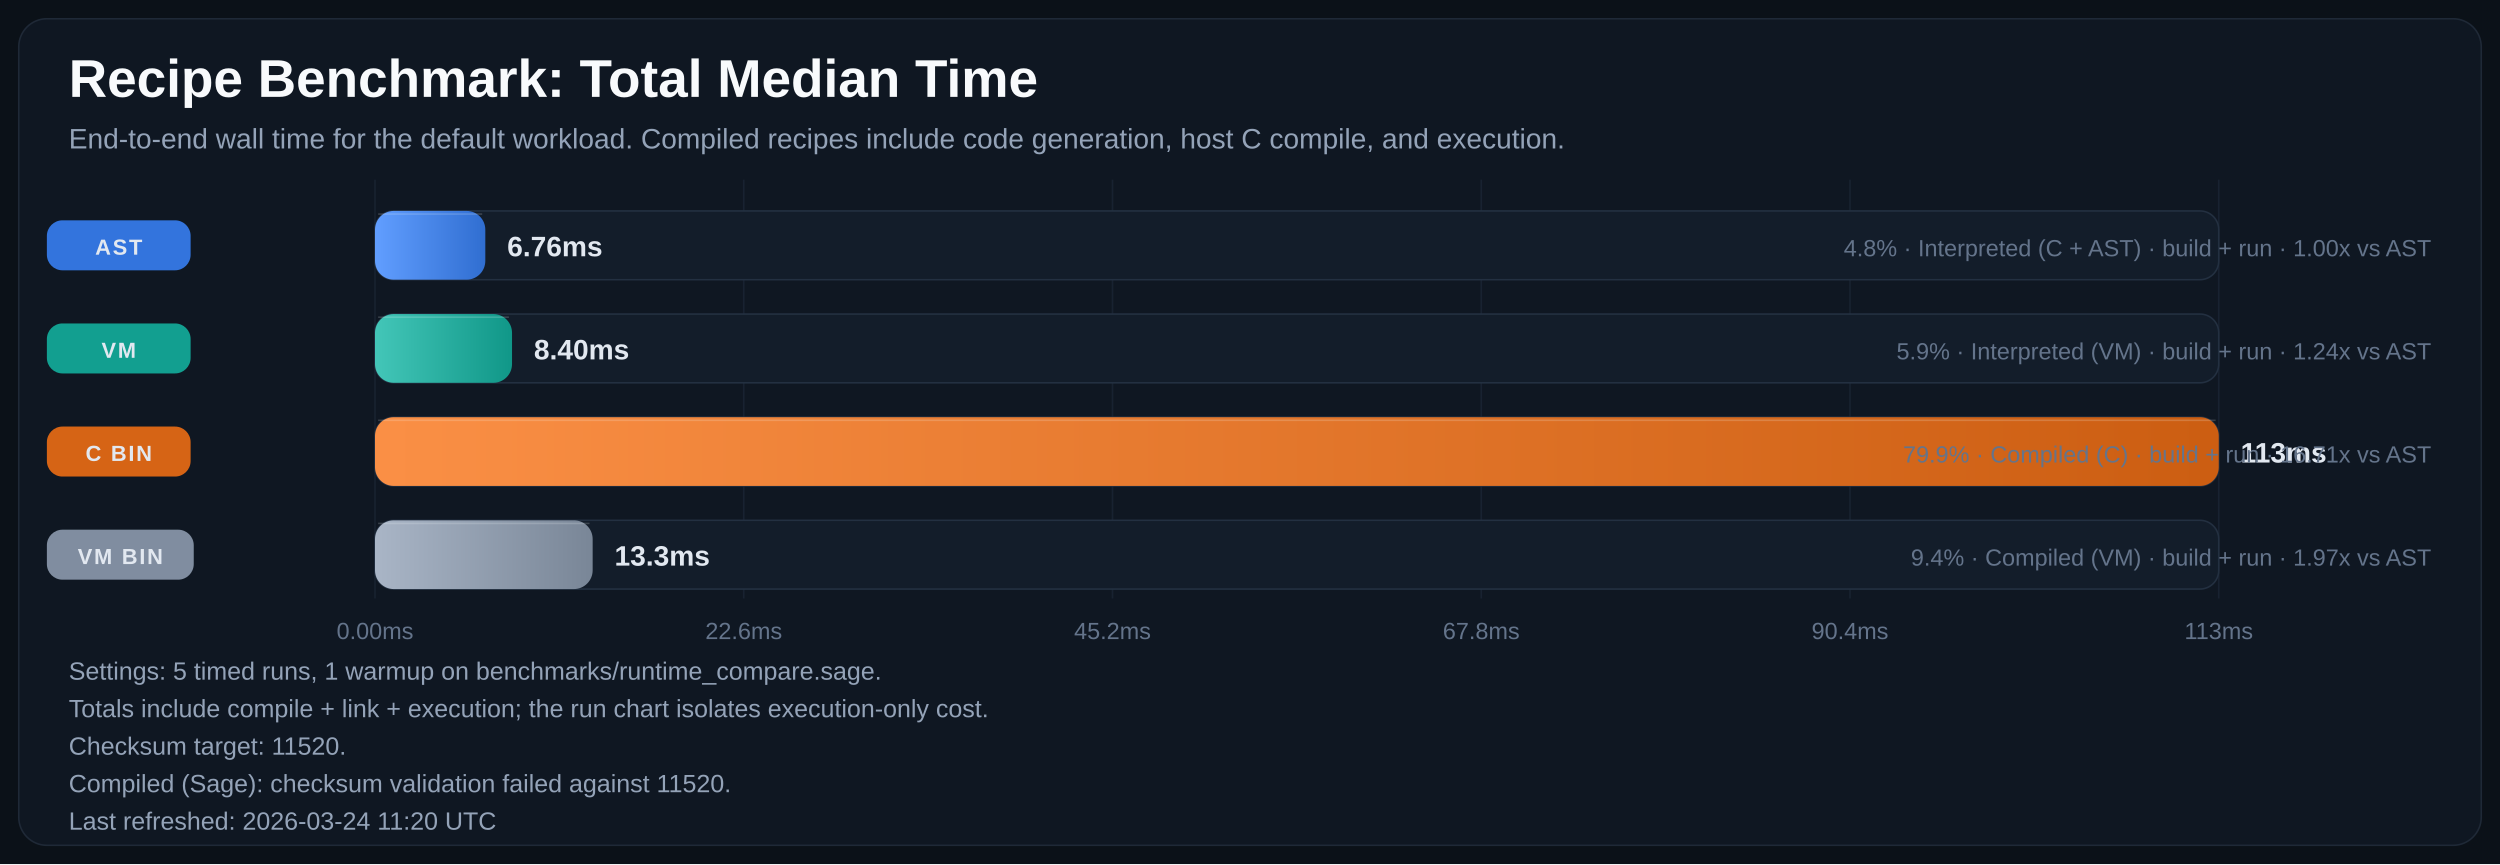
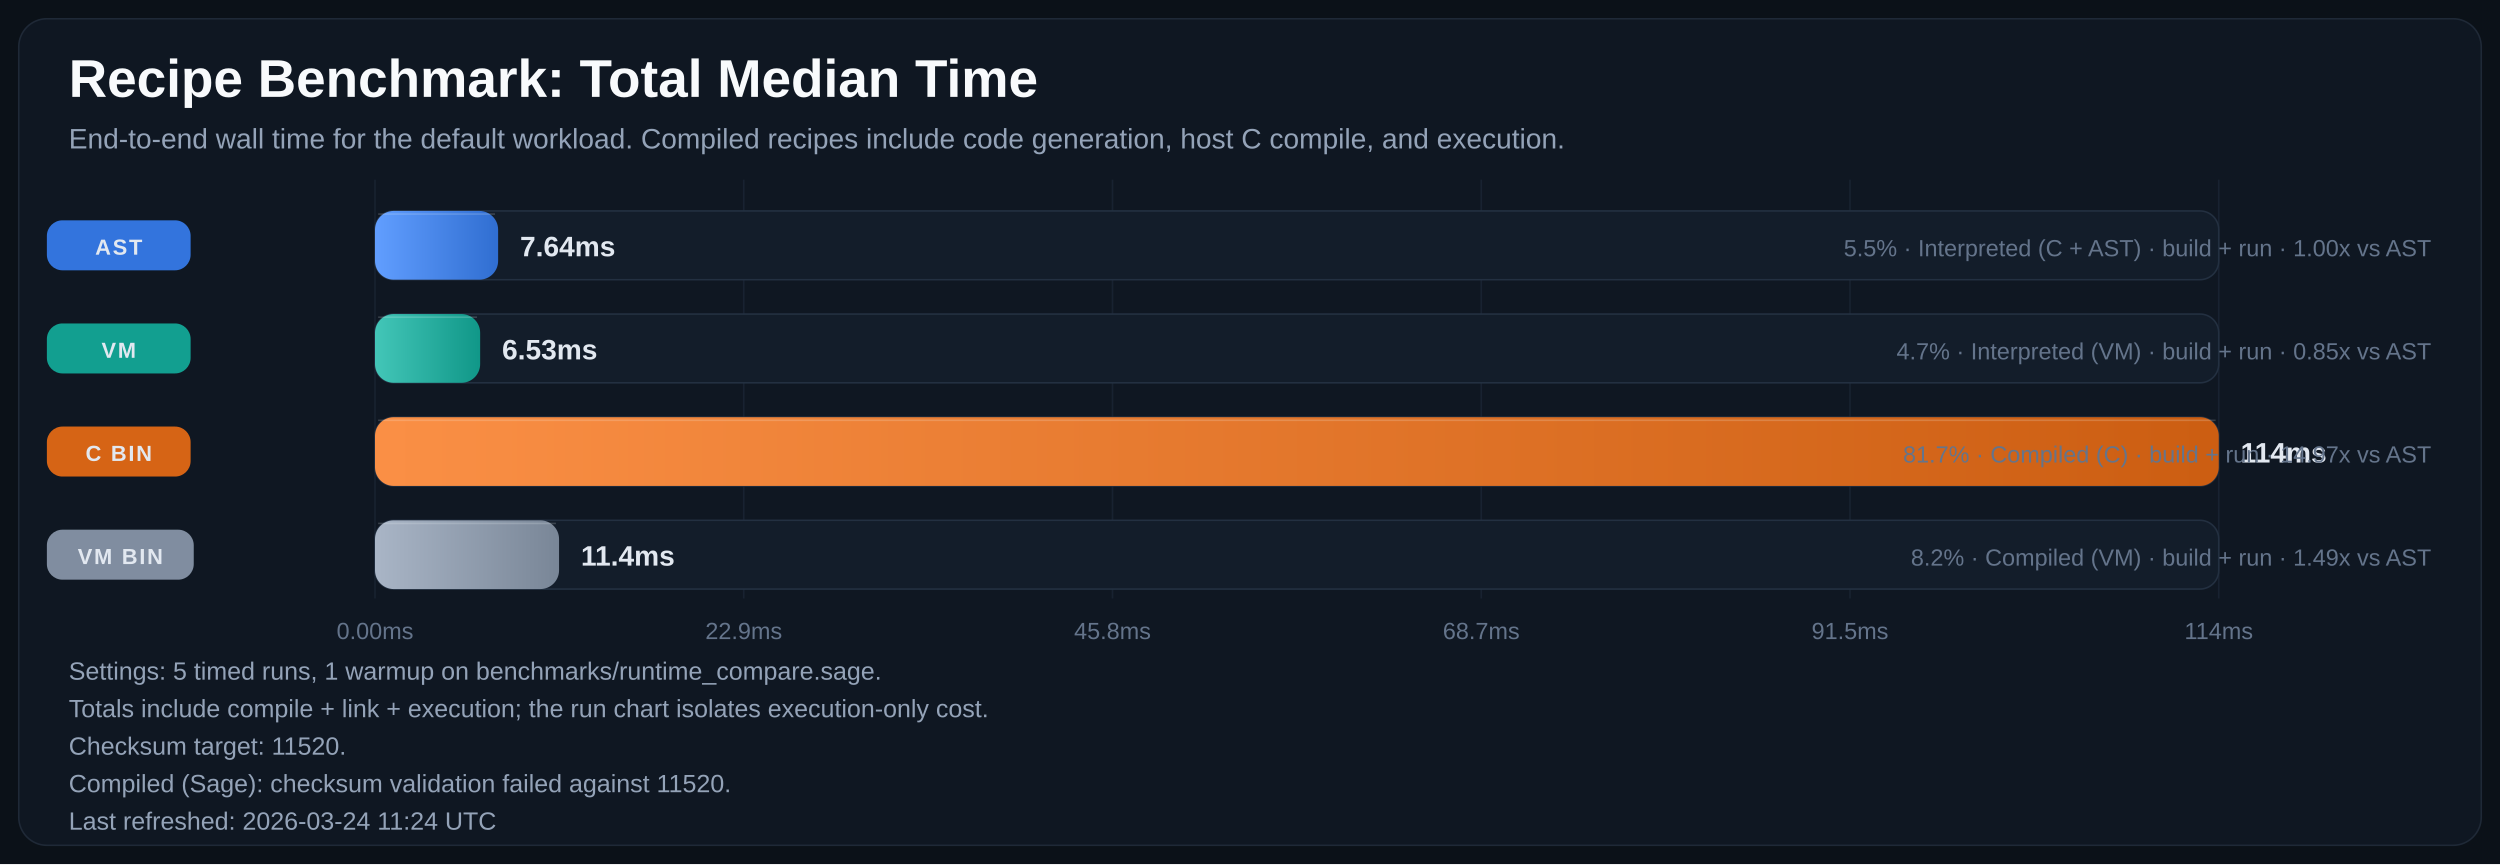
<svg xmlns="http://www.w3.org/2000/svg" width="1600" height="553" viewBox="0 0 1600 553" role="img" aria-labelledby="title desc">
  <defs>
    <linearGradient id="bar-gradient-0" x1="0%" y1="0%" x2="100%" y2="0%">
      <stop offset="0%" stop-color="#619EFF" />
      <stop offset="100%" stop-color="#306ED1" />
    </linearGradient>
    <linearGradient id="bar-gradient-1" x1="0%" y1="0%" x2="100%" y2="0%">
      <stop offset="0%" stop-color="#43C6B8" />
      <stop offset="100%" stop-color="#109788" />
    </linearGradient>
    <linearGradient id="bar-gradient-2" x1="0%" y1="0%" x2="100%" y2="0%">
      <stop offset="0%" stop-color="#FA8F45" />
      <stop offset="100%" stop-color="#CC5E12" />
    </linearGradient>
    <linearGradient id="bar-gradient-3" x1="0%" y1="0%" x2="100%" y2="0%">
      <stop offset="0%" stop-color="#A9B5C6" />
      <stop offset="100%" stop-color="#798697" />
    </linearGradient>
  </defs>
  <rect width="100%" height="100%" fill="#0B1118" />
  <rect x="12" y="12" width="1576" height="529" rx="18" fill="#0F1722" stroke="#1F2937" />
  <text x="44" y="62" fill="#F8FAFC" font-size="34" font-family="Segoe UI, Arial, sans-serif" font-weight="700">Recipe Benchmark: Total Median Time</text>
  <text x="44" y="95" fill="#94A3B8" font-size="18" font-family="Segoe UI, Arial, sans-serif">End-to-end wall time for the default workload. Compiled recipes include code generation, host C compile, and execution.</text>
  <line x1="240.0" y1="115" x2="240.0" y2="383" stroke="#182231" stroke-width="1" />
  <text x="240.0" y="409" text-anchor="middle" fill="#64748B" font-size="15" font-family="Segoe UI, Arial, sans-serif">0.00ms</text>
  <line x1="476.0" y1="115" x2="476.0" y2="383" stroke="#182231" stroke-width="1" />
-   <text x="476.0" y="409" text-anchor="middle" fill="#64748B" font-size="15" font-family="Segoe UI, Arial, sans-serif">22.6ms</text>
+   <text x="476.0" y="409" text-anchor="middle" fill="#64748B" font-size="15" font-family="Segoe UI, Arial, sans-serif">22.9ms</text>
  <line x1="712.0" y1="115" x2="712.0" y2="383" stroke="#182231" stroke-width="1" />
-   <text x="712.0" y="409" text-anchor="middle" fill="#64748B" font-size="15" font-family="Segoe UI, Arial, sans-serif">45.2ms</text>
+   <text x="712.0" y="409" text-anchor="middle" fill="#64748B" font-size="15" font-family="Segoe UI, Arial, sans-serif">45.8ms</text>
  <line x1="948.0" y1="115" x2="948.0" y2="383" stroke="#182231" stroke-width="1" />
-   <text x="948.0" y="409" text-anchor="middle" fill="#64748B" font-size="15" font-family="Segoe UI, Arial, sans-serif">67.8ms</text>
+   <text x="948.0" y="409" text-anchor="middle" fill="#64748B" font-size="15" font-family="Segoe UI, Arial, sans-serif">68.7ms</text>
  <line x1="1184.0" y1="115" x2="1184.0" y2="383" stroke="#182231" stroke-width="1" />
-   <text x="1184.0" y="409" text-anchor="middle" fill="#64748B" font-size="15" font-family="Segoe UI, Arial, sans-serif">90.4ms</text>
+   <text x="1184.0" y="409" text-anchor="middle" fill="#64748B" font-size="15" font-family="Segoe UI, Arial, sans-serif">91.5ms</text>
  <line x1="1420.0" y1="115" x2="1420.0" y2="383" stroke="#182231" stroke-width="1" />
-   <text x="1420.0" y="409" text-anchor="middle" fill="#64748B" font-size="15" font-family="Segoe UI, Arial, sans-serif">113ms</text>
+   <text x="1420.0" y="409" text-anchor="middle" fill="#64748B" font-size="15" font-family="Segoe UI, Arial, sans-serif">114ms</text>
  <rect x="30" y="141.0" width="92" height="32" rx="10" fill="#3479E6" opacity="0.95" />
  <text x="76.0" y="163.0" text-anchor="middle" fill="#E2E8F0" font-size="14" font-family="Segoe UI, Arial, sans-serif" font-weight="700" letter-spacing="1.1">AST</text>
  <rect x="240" y="135" width="1180" height="44" rx="12" fill="#131D2A" stroke="#233041" />
-   <rect x="240" y="135" width="70.6" height="44" rx="12" fill="url(#bar-gradient-0)" />
-   <line x1="242.0" y1="137.0" x2="308.6" y2="137.0" stroke="#F8FAFC" stroke-opacity="0.18" />
-   <text x="324.6" y="164.0" fill="#E2E8F0" font-size="18" font-family="Segoe UI, Arial, sans-serif" font-weight="700">6.76ms</text>
-   <text x="1556" y="164.0" text-anchor="end" fill="#64748B" font-size="15" font-family="Segoe UI, Arial, sans-serif">4.8% · Interpreted (C + AST) · build + run · 1.00x vs AST</text>
+   <rect x="240" y="135" width="78.8" height="44" rx="12" fill="url(#bar-gradient-0)" />
+   <line x1="242.0" y1="137.0" x2="316.8" y2="137.0" stroke="#F8FAFC" stroke-opacity="0.18" />
+   <text x="332.8" y="164.0" fill="#E2E8F0" font-size="18" font-family="Segoe UI, Arial, sans-serif" font-weight="700">7.64ms</text>
+   <text x="1556" y="164.0" text-anchor="end" fill="#64748B" font-size="15" font-family="Segoe UI, Arial, sans-serif">5.5% · Interpreted (C + AST) · build + run · 1.00x vs AST</text>
  <rect x="30" y="207.0" width="92" height="32" rx="10" fill="#12A695" opacity="0.95" />
  <text x="76.0" y="229.0" text-anchor="middle" fill="#E2E8F0" font-size="14" font-family="Segoe UI, Arial, sans-serif" font-weight="700" letter-spacing="1.1">VM</text>
  <rect x="240" y="201" width="1180" height="44" rx="12" fill="#131D2A" stroke="#233041" />
-   <rect x="240" y="201" width="87.7" height="44" rx="12" fill="url(#bar-gradient-1)" />
-   <line x1="242.0" y1="203.0" x2="325.7" y2="203.0" stroke="#F8FAFC" stroke-opacity="0.18" />
-   <text x="341.7" y="230.0" fill="#E2E8F0" font-size="18" font-family="Segoe UI, Arial, sans-serif" font-weight="700">8.40ms</text>
-   <text x="1556" y="230.0" text-anchor="end" fill="#64748B" font-size="15" font-family="Segoe UI, Arial, sans-serif">5.9% · Interpreted (VM) · build + run · 1.24x vs AST</text>
+   <rect x="240" y="201" width="67.3" height="44" rx="12" fill="url(#bar-gradient-1)" />
+   <line x1="242.0" y1="203.0" x2="305.3" y2="203.0" stroke="#F8FAFC" stroke-opacity="0.18" />
+   <text x="321.3" y="230.0" fill="#E2E8F0" font-size="18" font-family="Segoe UI, Arial, sans-serif" font-weight="700">6.53ms</text>
+   <text x="1556" y="230.0" text-anchor="end" fill="#64748B" font-size="15" font-family="Segoe UI, Arial, sans-serif">4.7% · Interpreted (VM) · build + run · 0.85x vs AST</text>
  <rect x="30" y="273.0" width="92" height="32" rx="10" fill="#E06814" opacity="0.95" />
  <text x="76.0" y="295.0" text-anchor="middle" fill="#E2E8F0" font-size="14" font-family="Segoe UI, Arial, sans-serif" font-weight="700" letter-spacing="1.1">C BIN</text>
  <rect x="240" y="267" width="1180" height="44" rx="12" fill="#131D2A" stroke="#233041" />
  <rect x="240" y="267" width="1180.0" height="44" rx="12" fill="url(#bar-gradient-2)" />
  <line x1="242.0" y1="269.0" x2="1418.0" y2="269.0" stroke="#F8FAFC" stroke-opacity="0.18" />
-   <text x="1434.0" y="296.0" fill="#E2E8F0" font-size="18" font-family="Segoe UI, Arial, sans-serif" font-weight="700">113ms</text>
-   <text x="1556" y="296.0" text-anchor="end" fill="#64748B" font-size="15" font-family="Segoe UI, Arial, sans-serif">79.9% · Compiled (C) · build + run · 16.71x vs AST</text>
+   <text x="1434.0" y="296.0" fill="#E2E8F0" font-size="18" font-family="Segoe UI, Arial, sans-serif" font-weight="700">114ms</text>
+   <text x="1556" y="296.0" text-anchor="end" fill="#64748B" font-size="15" font-family="Segoe UI, Arial, sans-serif">81.7% · Compiled (C) · build + run · 14.97x vs AST</text>
  <rect x="30" y="339.0" width="94" height="32" rx="10" fill="#8593A6" opacity="0.95" />
  <text x="77.0" y="361.0" text-anchor="middle" fill="#E2E8F0" font-size="14" font-family="Segoe UI, Arial, sans-serif" font-weight="700" letter-spacing="1.1">VM BIN</text>
  <rect x="240" y="333" width="1180" height="44" rx="12" fill="#131D2A" stroke="#233041" />
-   <rect x="240" y="333" width="139.3" height="44" rx="12" fill="url(#bar-gradient-3)" />
-   <line x1="242.0" y1="335.0" x2="377.3" y2="335.0" stroke="#F8FAFC" stroke-opacity="0.18" />
-   <text x="393.3" y="362.0" fill="#E2E8F0" font-size="18" font-family="Segoe UI, Arial, sans-serif" font-weight="700">13.3ms</text>
-   <text x="1556" y="362.0" text-anchor="end" fill="#64748B" font-size="15" font-family="Segoe UI, Arial, sans-serif">9.4% · Compiled (VM) · build + run · 1.97x vs AST</text>
+   <rect x="240" y="333" width="117.8" height="44" rx="12" fill="url(#bar-gradient-3)" />
+   <line x1="242.0" y1="335.0" x2="355.8" y2="335.0" stroke="#F8FAFC" stroke-opacity="0.18" />
+   <text x="371.8" y="362.0" fill="#E2E8F0" font-size="18" font-family="Segoe UI, Arial, sans-serif" font-weight="700">11.4ms</text>
+   <text x="1556" y="362.0" text-anchor="end" fill="#64748B" font-size="15" font-family="Segoe UI, Arial, sans-serif">8.2% · Compiled (VM) · build + run · 1.49x vs AST</text>
  <text x="44" y="435" fill="#94A3B8" font-size="16" font-family="Segoe UI, Arial, sans-serif">Settings: 5 timed runs, 1 warmup on benchmarks/runtime_compare.sage.</text>
  <text x="44" y="459" fill="#94A3B8" font-size="16" font-family="Segoe UI, Arial, sans-serif">Totals include compile + link + execution; the run chart isolates execution-only cost.</text>
  <text x="44" y="483" fill="#94A3B8" font-size="16" font-family="Segoe UI, Arial, sans-serif">Checksum target: 11520.</text>
  <text x="44" y="507" fill="#94A3B8" font-size="16" font-family="Segoe UI, Arial, sans-serif">Compiled (Sage): checksum validation failed against 11520.</text>
-   <text x="44" y="531" fill="#94A3B8" font-size="16" font-family="Segoe UI, Arial, sans-serif">Last refreshed: 2026-03-24 11:20 UTC</text>
+   <text x="44" y="531" fill="#94A3B8" font-size="16" font-family="Segoe UI, Arial, sans-serif">Last refreshed: 2026-03-24 11:24 UTC</text>
</svg>
